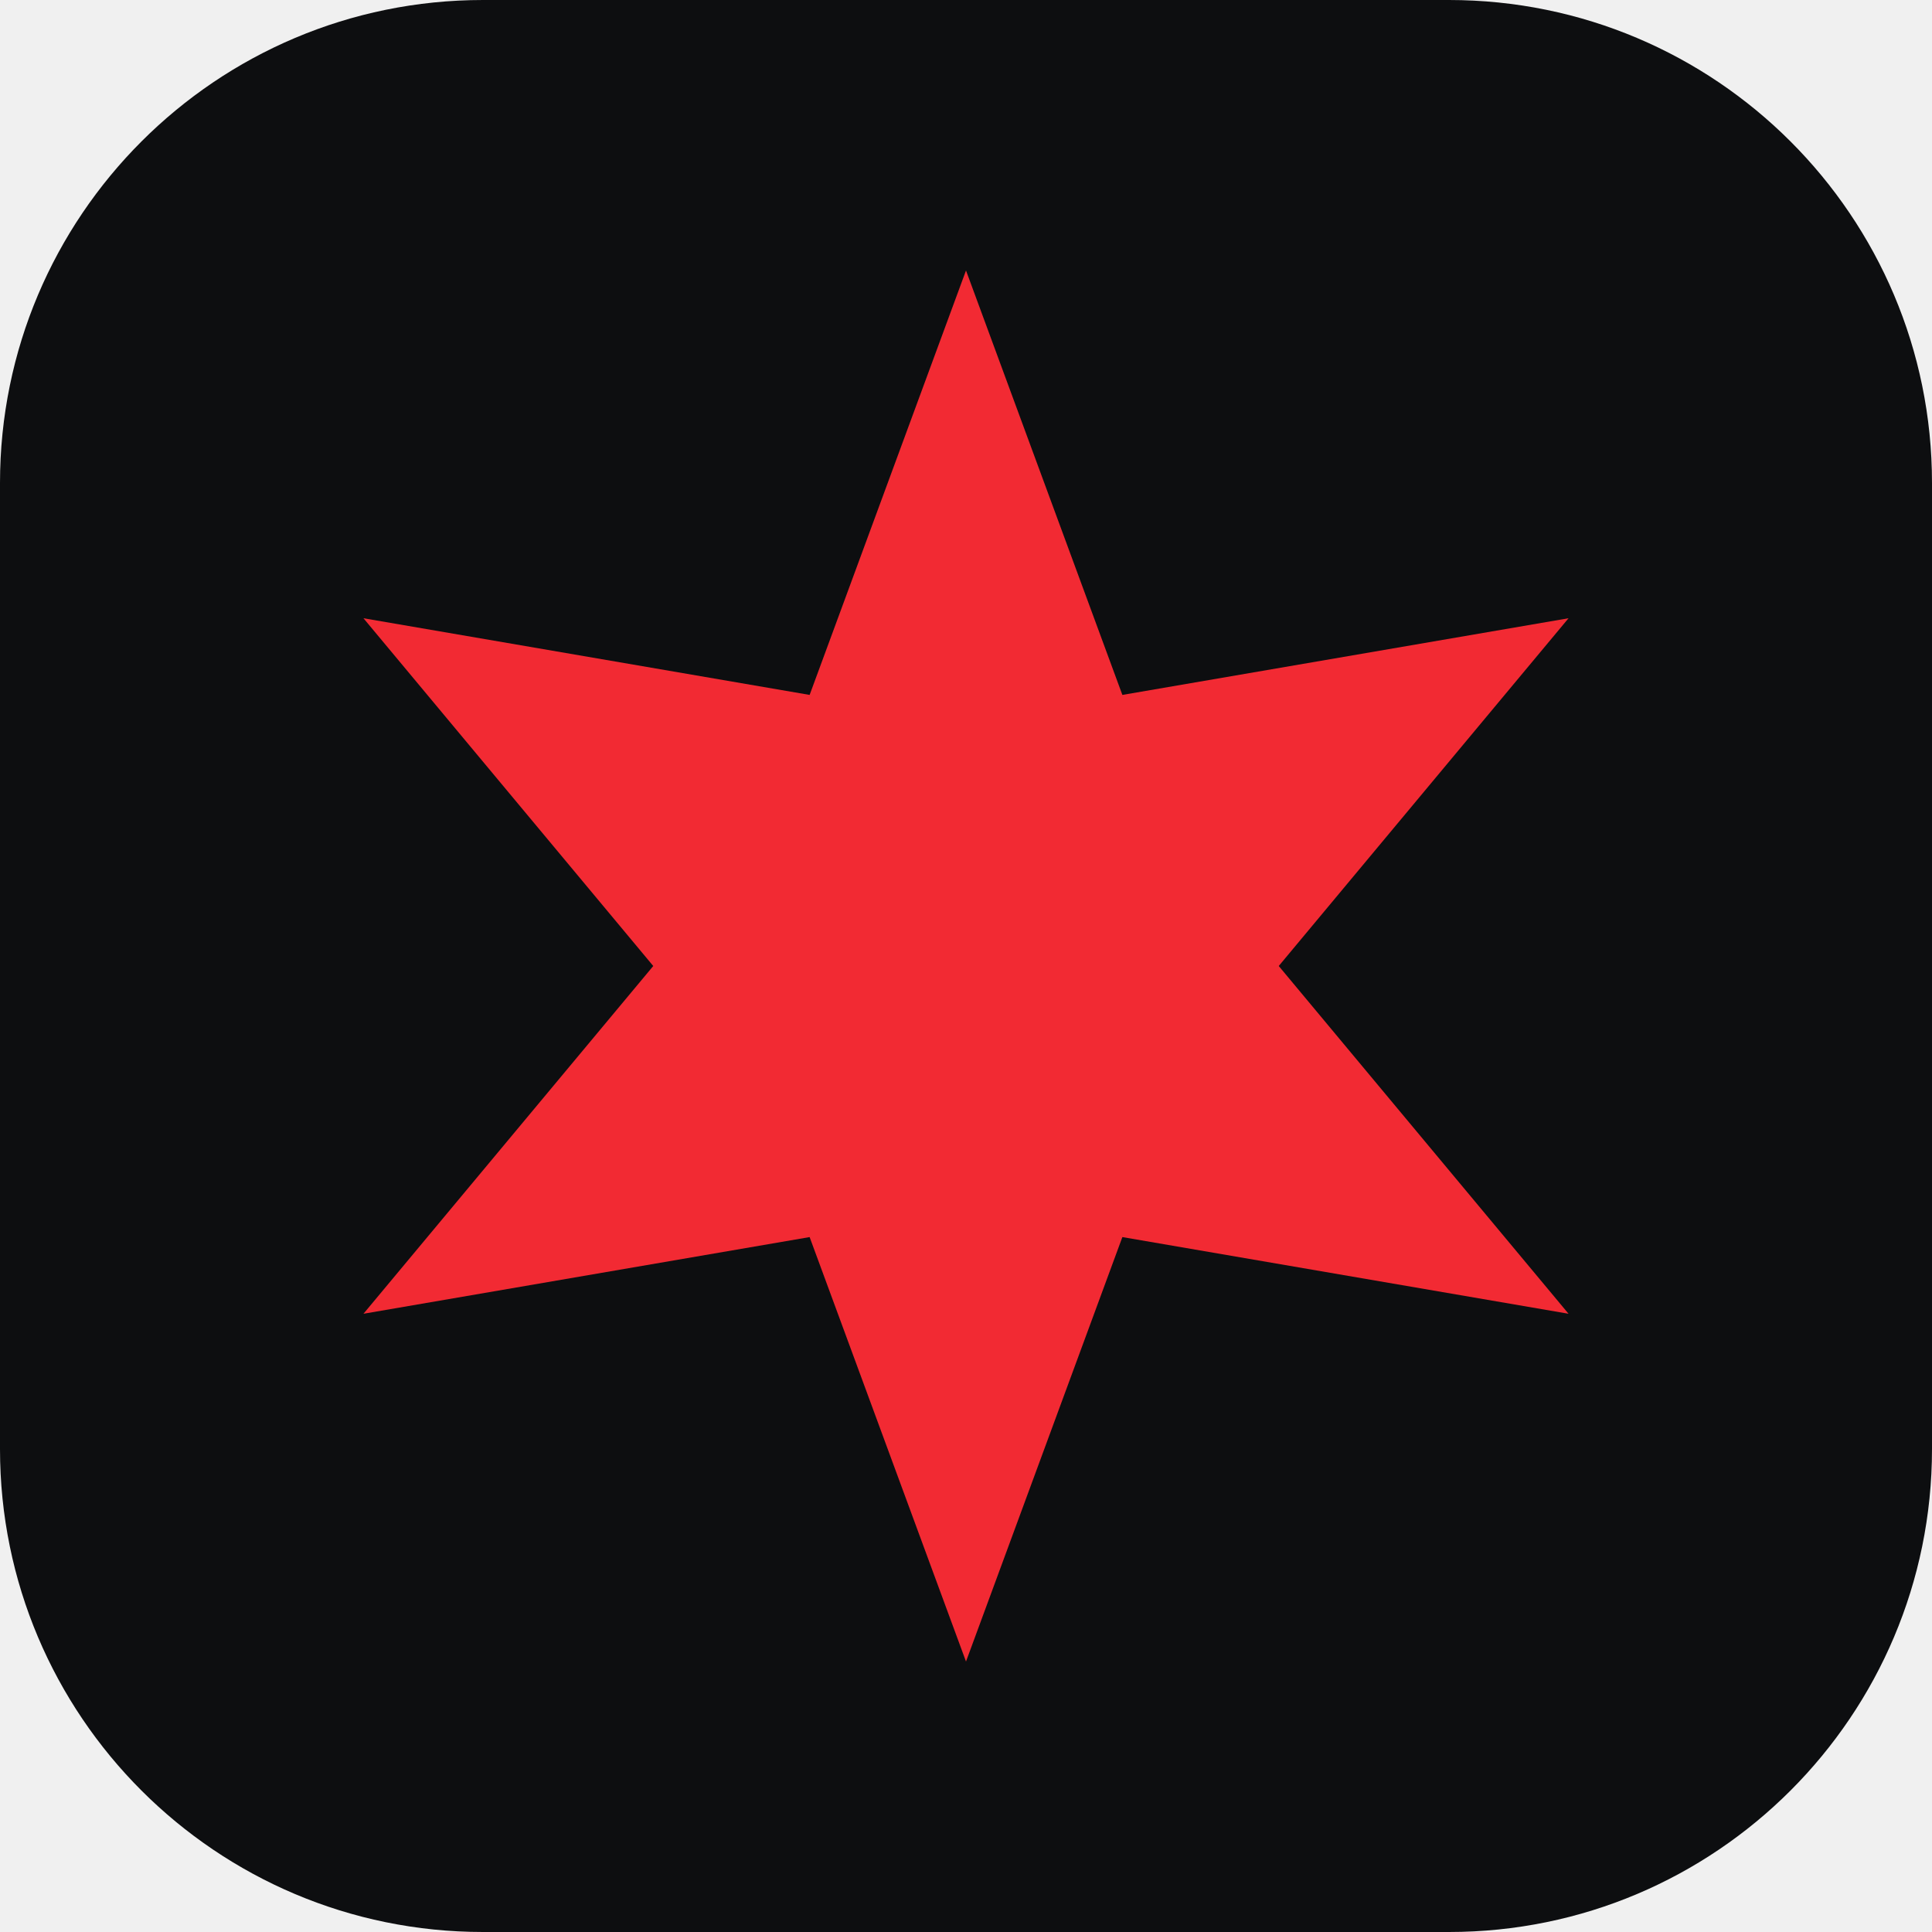
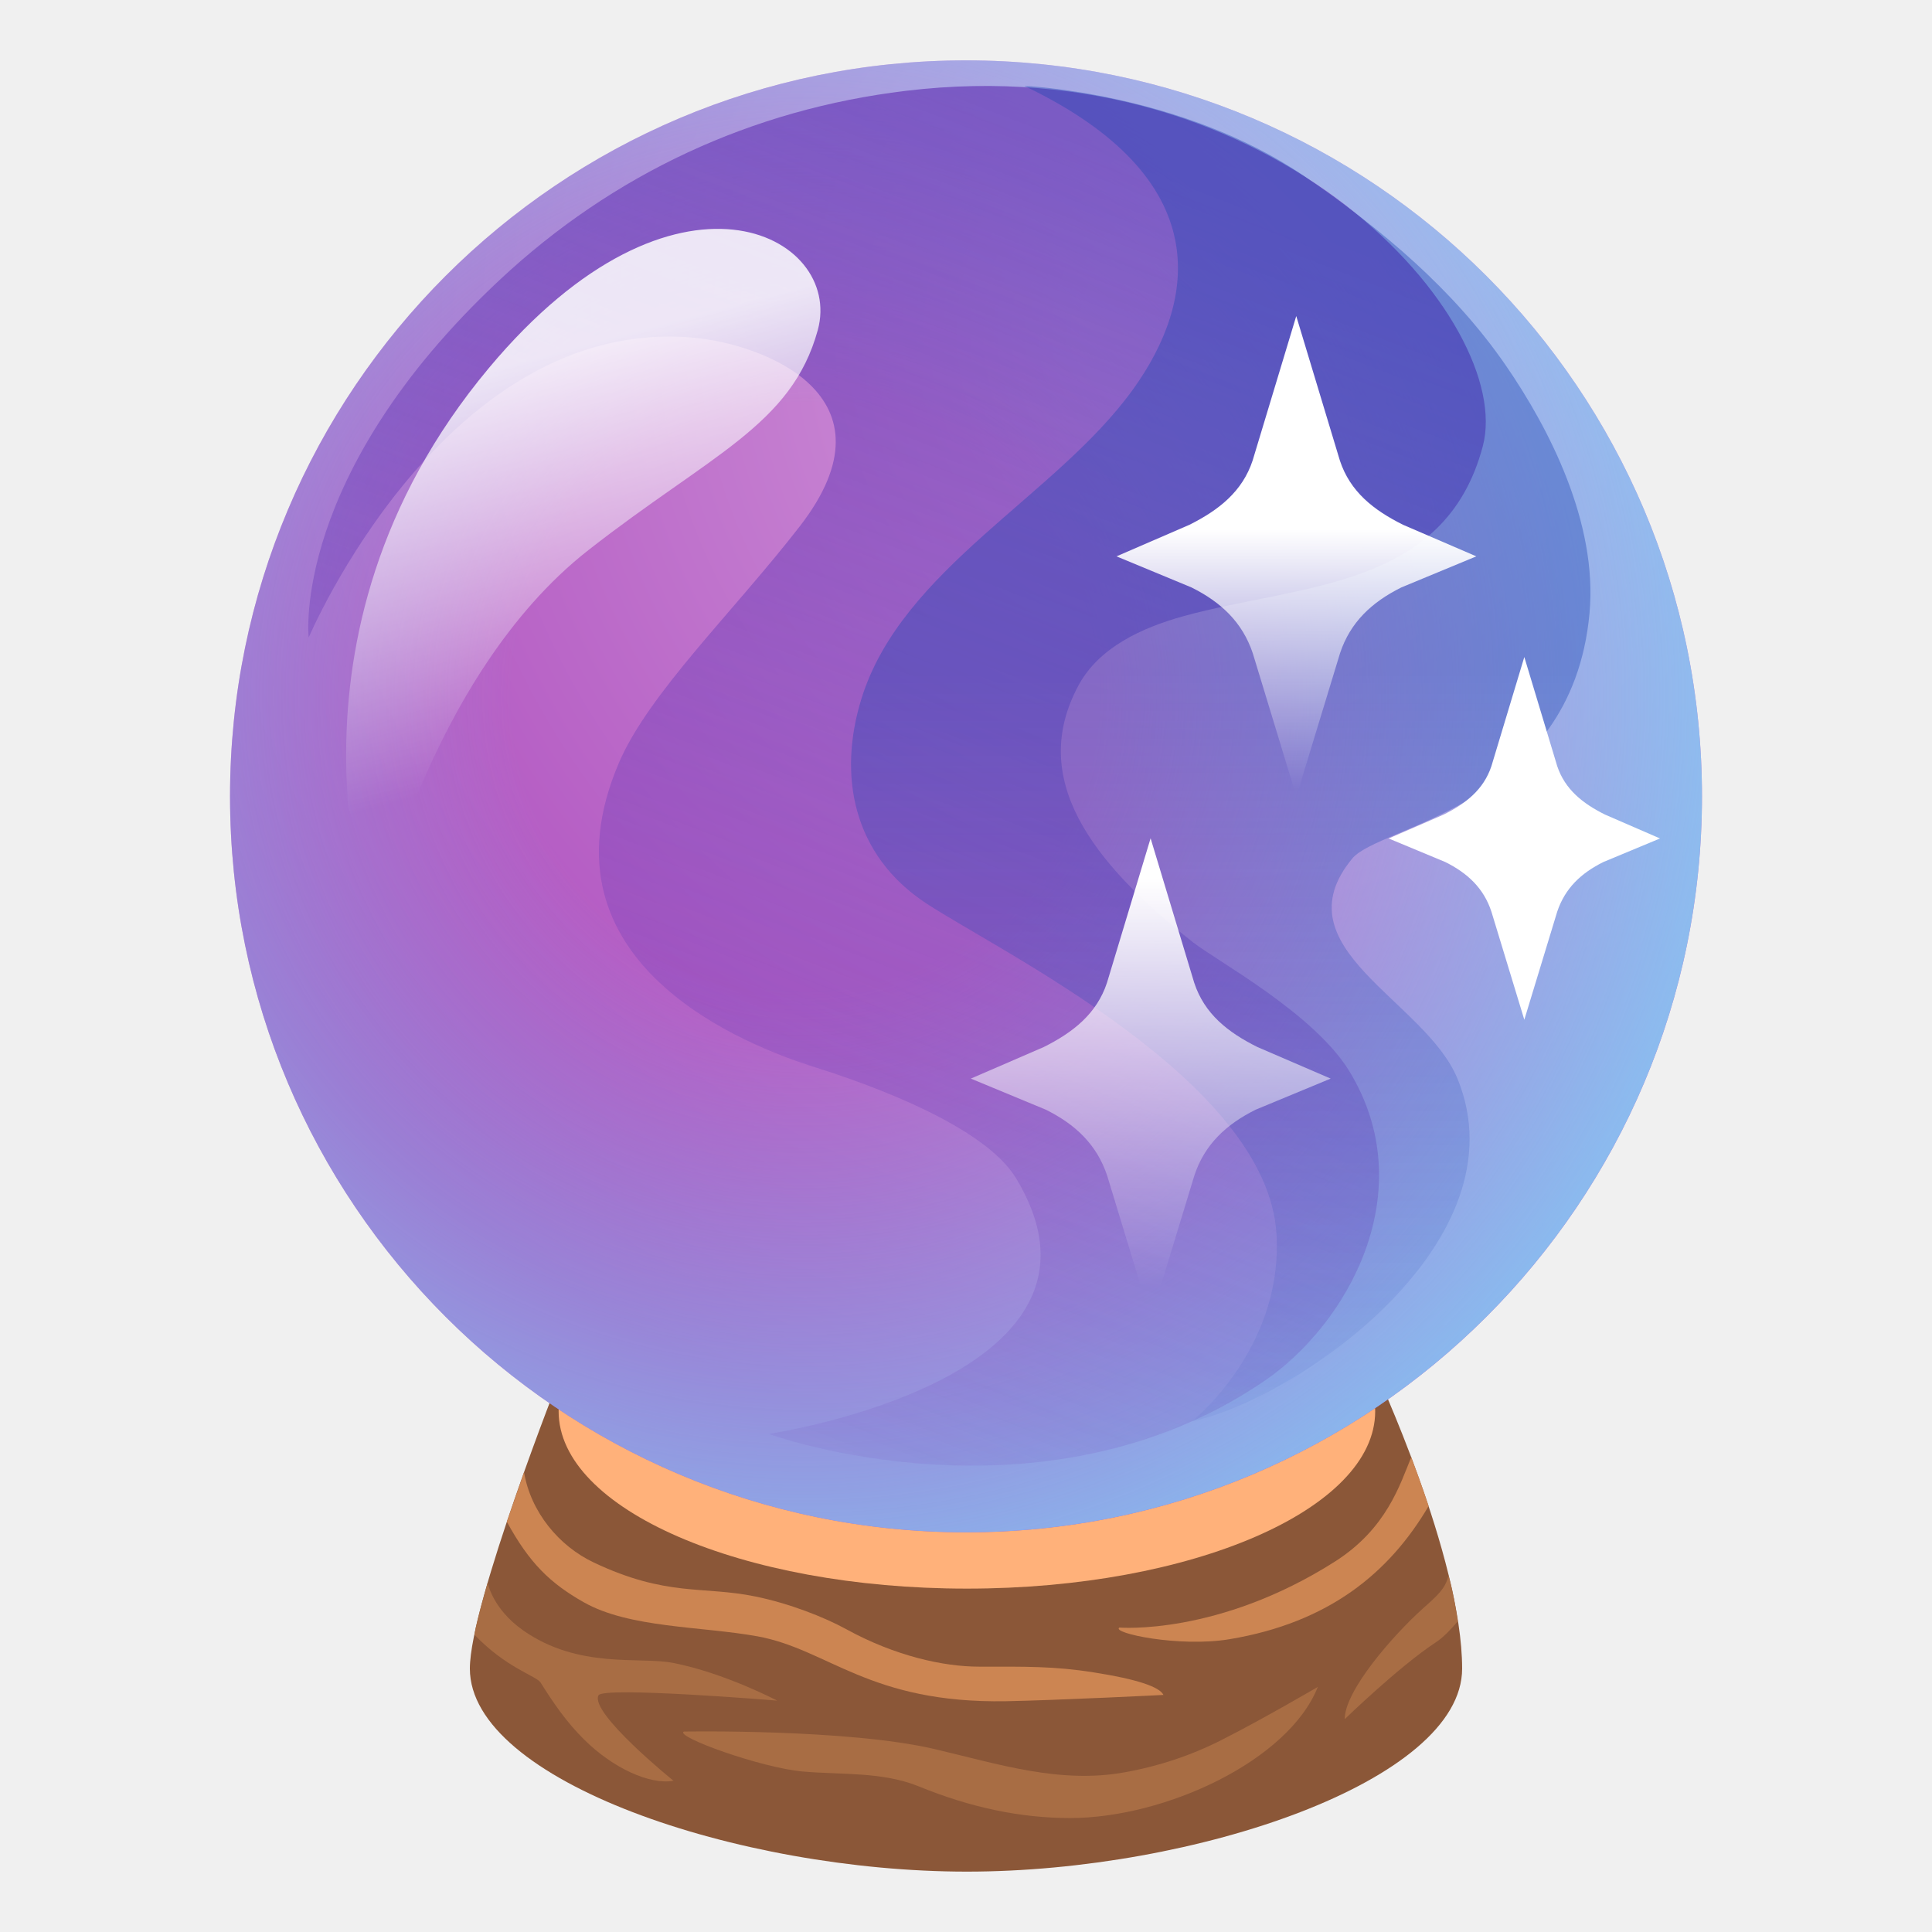
<svg xmlns="http://www.w3.org/2000/svg" viewBox="0 0 32 32" width="32" height="32">
-   <rect x="0" y="0" width="32" height="32" rx="8" fill="#0D0E10" />
-   <polygon points="16.00,4.48 18.59,11.51 25.98,10.24 21.18,16.00 25.98,21.76 18.59,20.49 16.00,27.52 13.41,20.49 6.02,21.76 10.82,16.00 6.02,10.24 13.41,11.51" fill="#F22A33" />
+   <svg x="0" y="0" width="32" height="32" viewBox="0 0 128 128">
+     <g>
+       <g>
+         <g>
+           <path style="fill:#8B5738;" d="M31.13,110.55c0-4.3,6.01-19.49,6.01-19.49c5.79-1.79,47.6-0.27,53.97-0.27     c0,0,5.76,12.33,5.76,19.76S79.19,124,64.06,124S31.13,117.98,31.13,110.55z" />
+           <ellipse style="fill:#FFB17A;" cx="64.06" cy="93.5" rx="27.05" ry="11.75" />
+         </g>
+         <g>
+           <g>
+             <path style="fill:#CC8552;" d="M38.67,106.15c3.02,1.72,7.8,1.59,11.51,2.26c4.72,0.86,7.39,4.46,16.49,4.3      c3.25-0.06,10.83-0.43,10.41-0.42c-0.26-0.53-1.74-1.04-4.62-1.49c-2.64-0.42-4.54-0.38-7.6-0.38c-2.34,0-5.55-0.7-8.79-2.48      c-1.48-0.81-3.78-1.71-6.03-2.17c-3.46-0.71-5.87,0.04-10.7-2.25c-2.31-1.09-4.18-3.35-4.62-5.98l-1.14,3.28      C35.08,103.57,36.45,104.89,38.67,106.15z" />
+           </g>
+           <g>
+             <path style="fill:#CC8552;" d="M88.44,103.46c-7.74,4.92-14.28,4.37-14.28,4.37c-0.55,0.36,3.96,1.33,7.31,0.77      c6.58-1.1,10.58-4.4,13.18-8.82c-0.36-1.12-1.15-3.24-1.15-3.24C92.75,98.35,91.88,101.27,88.44,103.46z" />
+           </g>
+           <g>
+             <path style="fill:#A86D44;" d="M74.51,117.42c-4.28,0.78-8.38-0.55-12.59-1.54c-5.77-1.35-16.61-1.16-16.61-1.16      c-0.65,0.32,5.11,2.41,7.91,2.65c2.55,0.22,5.25,0,7.67,0.99c3.41,1.39,6.71,2.09,10.01,2.09c6.27,0,14.46-3.78,16.41-8.69      c0,0-3.58,2.1-6.36,3.51C78.93,116.3,76.75,117.02,74.51,117.42z" />
+           </g>
+           <path style="fill:#A86D44;" d="M35.82,111.48c0.85,1.36,1.72,2.62,2.86,3.75c1.93,1.92,4.37,3.03,5.94,2.75     c0,0-5.56-4.49-4.97-5.66c0.3-0.6,11.84,0.35,11.84,0.35s-3.5-1.84-6.91-2.5c-2.21-0.43-6.25,0.43-9.93-2.16     c-2.03-1.43-2.34-3.15-2.34-3.15s-0.73,2.49-0.88,3.44C33.56,110.53,35.54,111.03,35.82,111.48z" />
+           <g>
+             <path style="fill:#A86D44;" d="M94.3,106.54c-2.02,1.81-5.21,5.47-5.21,7.36c0,0,3.58-3.47,5.99-5.06      c0.6-0.39,1.03-0.89,1.5-1.42c0,0-0.24-1.79-0.62-3.06C95.81,105.21,95.2,105.74,94.3,106.54z" />
+           </g>
+         </g>
+       </g>
+       <g>
+         <g>
+           <g>
+             <radialGradient id="SVGID_1_" cx="77.121" cy="66.694" r="76.184" gradientTransform="matrix(0.9979 -0.065 0.065 0.9979 -1.4539 -39.5353)" gradientUnits="userSpaceOnUse">
+               <stop offset="0.104" style="stop-color:#CE93D8" />
+               <stop offset="1" style="stop-color:#AB47BC" />
+             </radialGradient>
+             <circle style="fill:url(#SVGID_1_);" cx="64" cy="52.76" r="48.76" />
+             <radialGradient id="SVGID_2_" cx="53.349" cy="46.135" r="69.389" gradientUnits="userSpaceOnUse">
+               <stop offset="0.28" style="stop-color:#81D4FA;stop-opacity:0" />
+               <stop offset="0.964" style="stop-color:#81D4FA;stop-opacity:0.9" />
+             </radialGradient>
+             <circle style="fill:url(#SVGID_2_);" cx="64" cy="52.76" r="48.76" />
+             <linearGradient id="SVGID_3_" gradientUnits="userSpaceOnUse" x1="74.69" y1="10.651" x2="35.942" y2="111.007">
+               <stop offset="0" style="stop-color:#673AB7" />
+               <stop offset="0.937" style="stop-color:#673AB7;stop-opacity:0" />
+             </linearGradient>
+             <path style="opacity:0.7;fill:url(#SVGID_3_);" d="M45.91,22.37c4.54,0.39,13.84,3.79,7.07,12.51      C48.53,40.61,42.97,45.94,41,50.55c-5.69,13.33,8.57,18.77,13,20.16c3.84,1.21,11.24,3.91,13.32,7.36      C75.35,91.37,50.93,95,50.93,95s17.97,6.55,32.77-3.46c5.6-3.79,10.53-12.61,5.71-20.55c-2.34-3.85-8.79-7.32-10.37-8.56      c-6.76-5.34-10.93-10.86-7.57-17.05c1.36-2.5,4.2-3.8,6.95-4.56c7.7-2.13,17.31-1.75,19.82-11.26      C100.41,21.36,84.57,3.04,60,6.02c-10.2,1.23-19.38,5.5-26.89,12.52C19.25,31.51,20.45,42.24,20.45,42.24      S29.48,20.94,45.91,22.37z" />
+             <linearGradient id="SVGID_4_" gradientUnits="userSpaceOnUse" x1="80.878" y1="24.934" x2="80.878" y2="108.077">
+               <stop offset="0.235" style="stop-color:#1D44B3" />
+               <stop offset="0.884" style="stop-color:#2044B3;stop-opacity:0.074" />
+               <stop offset="0.936" style="stop-color:#2144B3;stop-opacity:0" />
+             </linearGradient>
+             <path style="opacity:0.39;fill:url(#SVGID_4_);" d="M99.77,24.22c-3.48-5.06-8.29-9.08-13.36-12.55      c-8.09-5.53-18.55-5.98-18.55-5.98c12.84,6.14,11.4,14.28,7.21,20.1c-5.1,7.09-15.33,11.88-18,20.51      c-1.56,5.04-0.6,10.34,4.31,13.56s22.58,11.77,23.19,21.89c0.46,7.62-5.6,12.42-5.6,12.42c7.09-1.53,22.01-11.97,17.59-22.71      c-2.14-5.2-11.87-8.65-6.97-14.58c1.82-2.21,14.53-3.39,15.72-16.25C105.86,34.62,102.62,28.36,99.77,24.22z" />
+           </g>
+           <linearGradient id="SVGID_5_" gradientUnits="userSpaceOnUse" x1="-2575.355" y1="437.519" x2="-2575.355" y2="471.206" gradientTransform="matrix(-0.9658 0.2591 0.2591 0.9658 -2567.805 261.1978)">
+             <stop offset="0.227" style="stop-color:#FFFFFF" />
+             <stop offset="1" style="stop-color:#FFFFFF;stop-opacity:0" />
+           </linearGradient>
+           <path style="opacity:0.85;fill:url(#SVGID_5_);" d="M24.71,61.66c0,0-7.3-19.36,7.69-37.29c12.35-14.78,23.5-8.8,21.78-2.5     c-1.73,6.3-7.1,8.24-15.19,14.57C28.3,44.8,24.71,61.66,24.71,61.66z" />
+         </g>
+         <g>
+           <linearGradient id="SVGID_6_" gradientUnits="userSpaceOnUse" x1="85.871" y1="28.96" x2="85.871" y2="52.387">
+             <stop offset="0.261" style="stop-color:#FFFFFF" />
+             <stop offset="1" style="stop-color:#FFFFFF;stop-opacity:0" />
+           </linearGradient>
+           <path style="fill:url(#SVGID_6_);" d="M92.96,34.77c-1.95-0.97-3.51-2.19-4.19-4.26l-2.89-9.57l-2.89,9.57     c-0.68,2.06-2.25,3.29-4.19,4.26l-4.83,2.09l4.97,2.06c1.95,0.97,3.37,2.3,4.06,4.36l2.89,9.49l2.89-9.49     c0.68-2.06,2.11-3.39,4.06-4.36l4.97-2.06L92.96,34.77z" />
+           <linearGradient id="SVGID_7_" gradientUnits="userSpaceOnUse" x1="76.221" y1="58.161" x2="76.221" y2="85.231">
+             <stop offset="0" style="stop-color:#FFFFFF" />
+             <stop offset="1" style="stop-color:#FFFFFF;stop-opacity:0" />
+           </linearGradient>
+           <path style="fill:url(#SVGID_7_);" d="M83.31,69.37c-1.95-0.97-3.51-2.19-4.19-4.26l-2.89-9.57l-2.89,9.57     c-0.68,2.06-2.25,3.29-4.19,4.26l-4.83,2.09l4.97,2.06c1.95,0.97,3.37,2.3,4.06,4.36l2.89,9.49l2.89-9.49     c0.68-2.06,2.11-3.39,4.06-4.36l4.97-2.06L83.31,69.37z" />
+           <path style="fill:#FFFFFF;" d="M106.34,53.97c-1.47-0.73-2.65-1.66-3.17-3.21l-2.18-7.23l-2.18,7.23     c-0.52,1.56-1.7,2.48-3.17,3.21l-3.64,1.58l3.75,1.56c1.47,0.73,2.55,1.73,3.06,3.29l2.18,7.16l2.18-7.16     c0.52-1.56,1.59-2.56,3.06-3.29l3.75-1.56L106.34,53.97z" />
+         </g>
+       </g>
+     </g>
+   </svg>
</svg>
